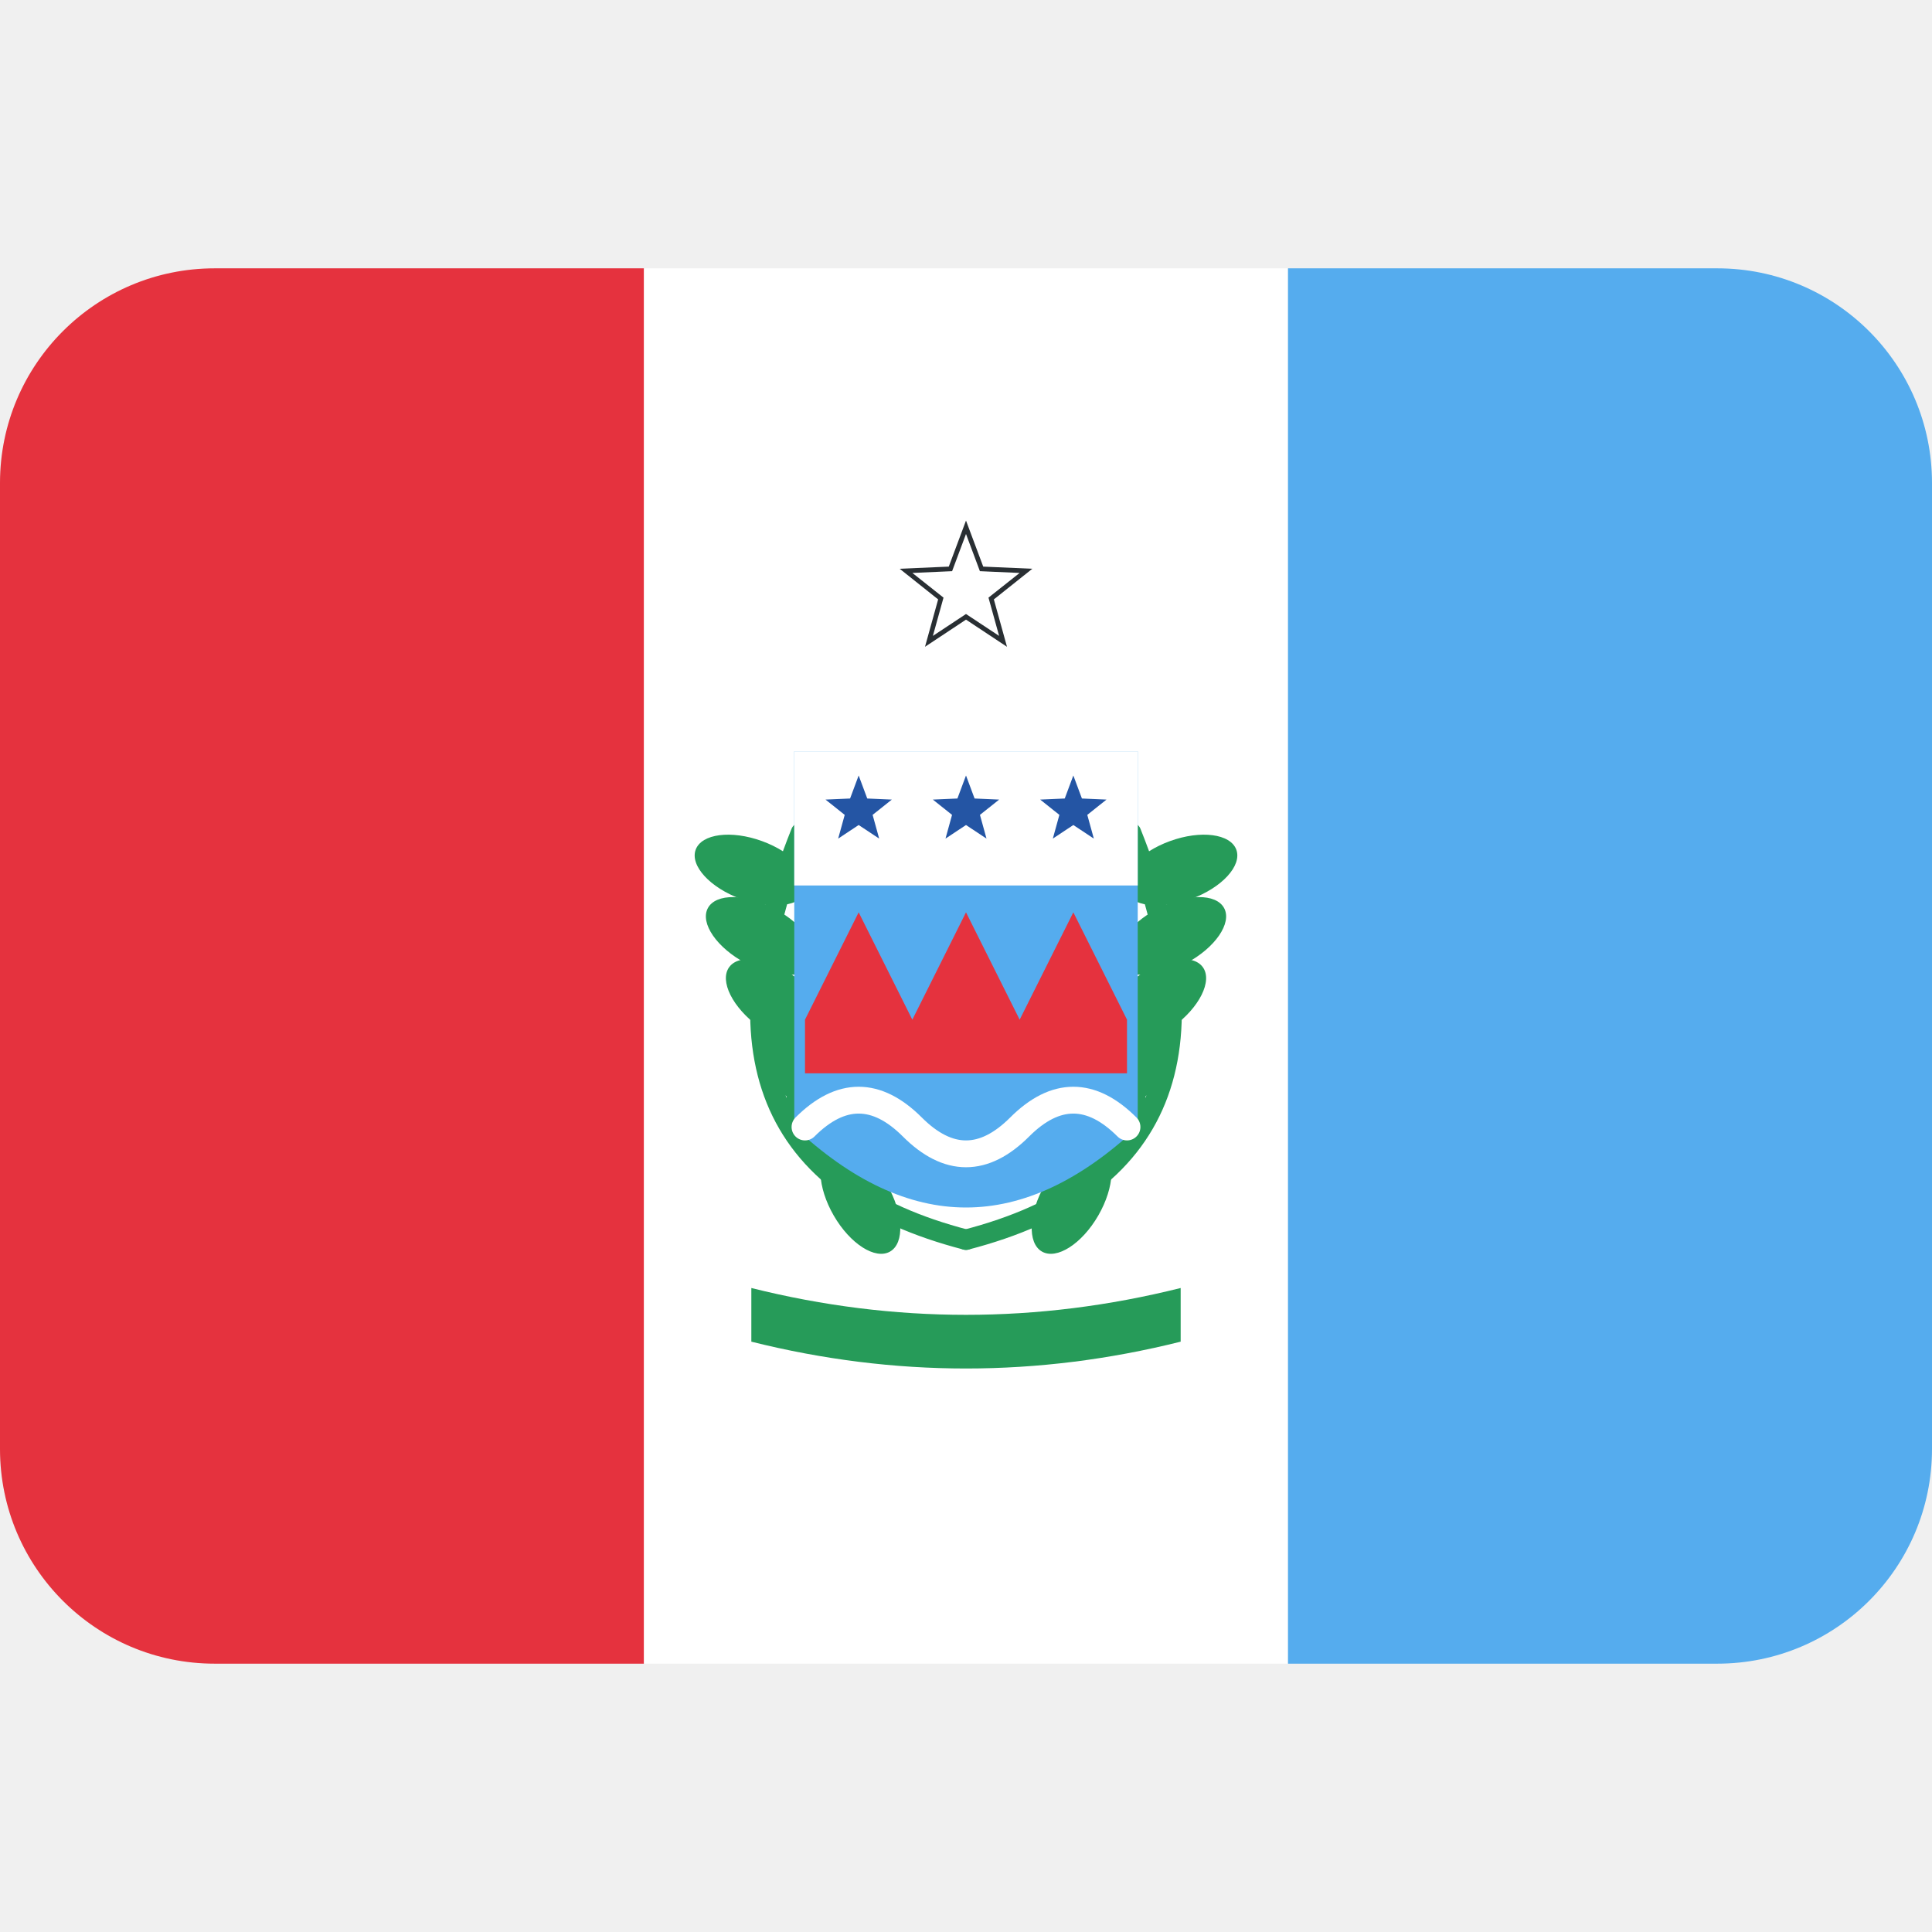
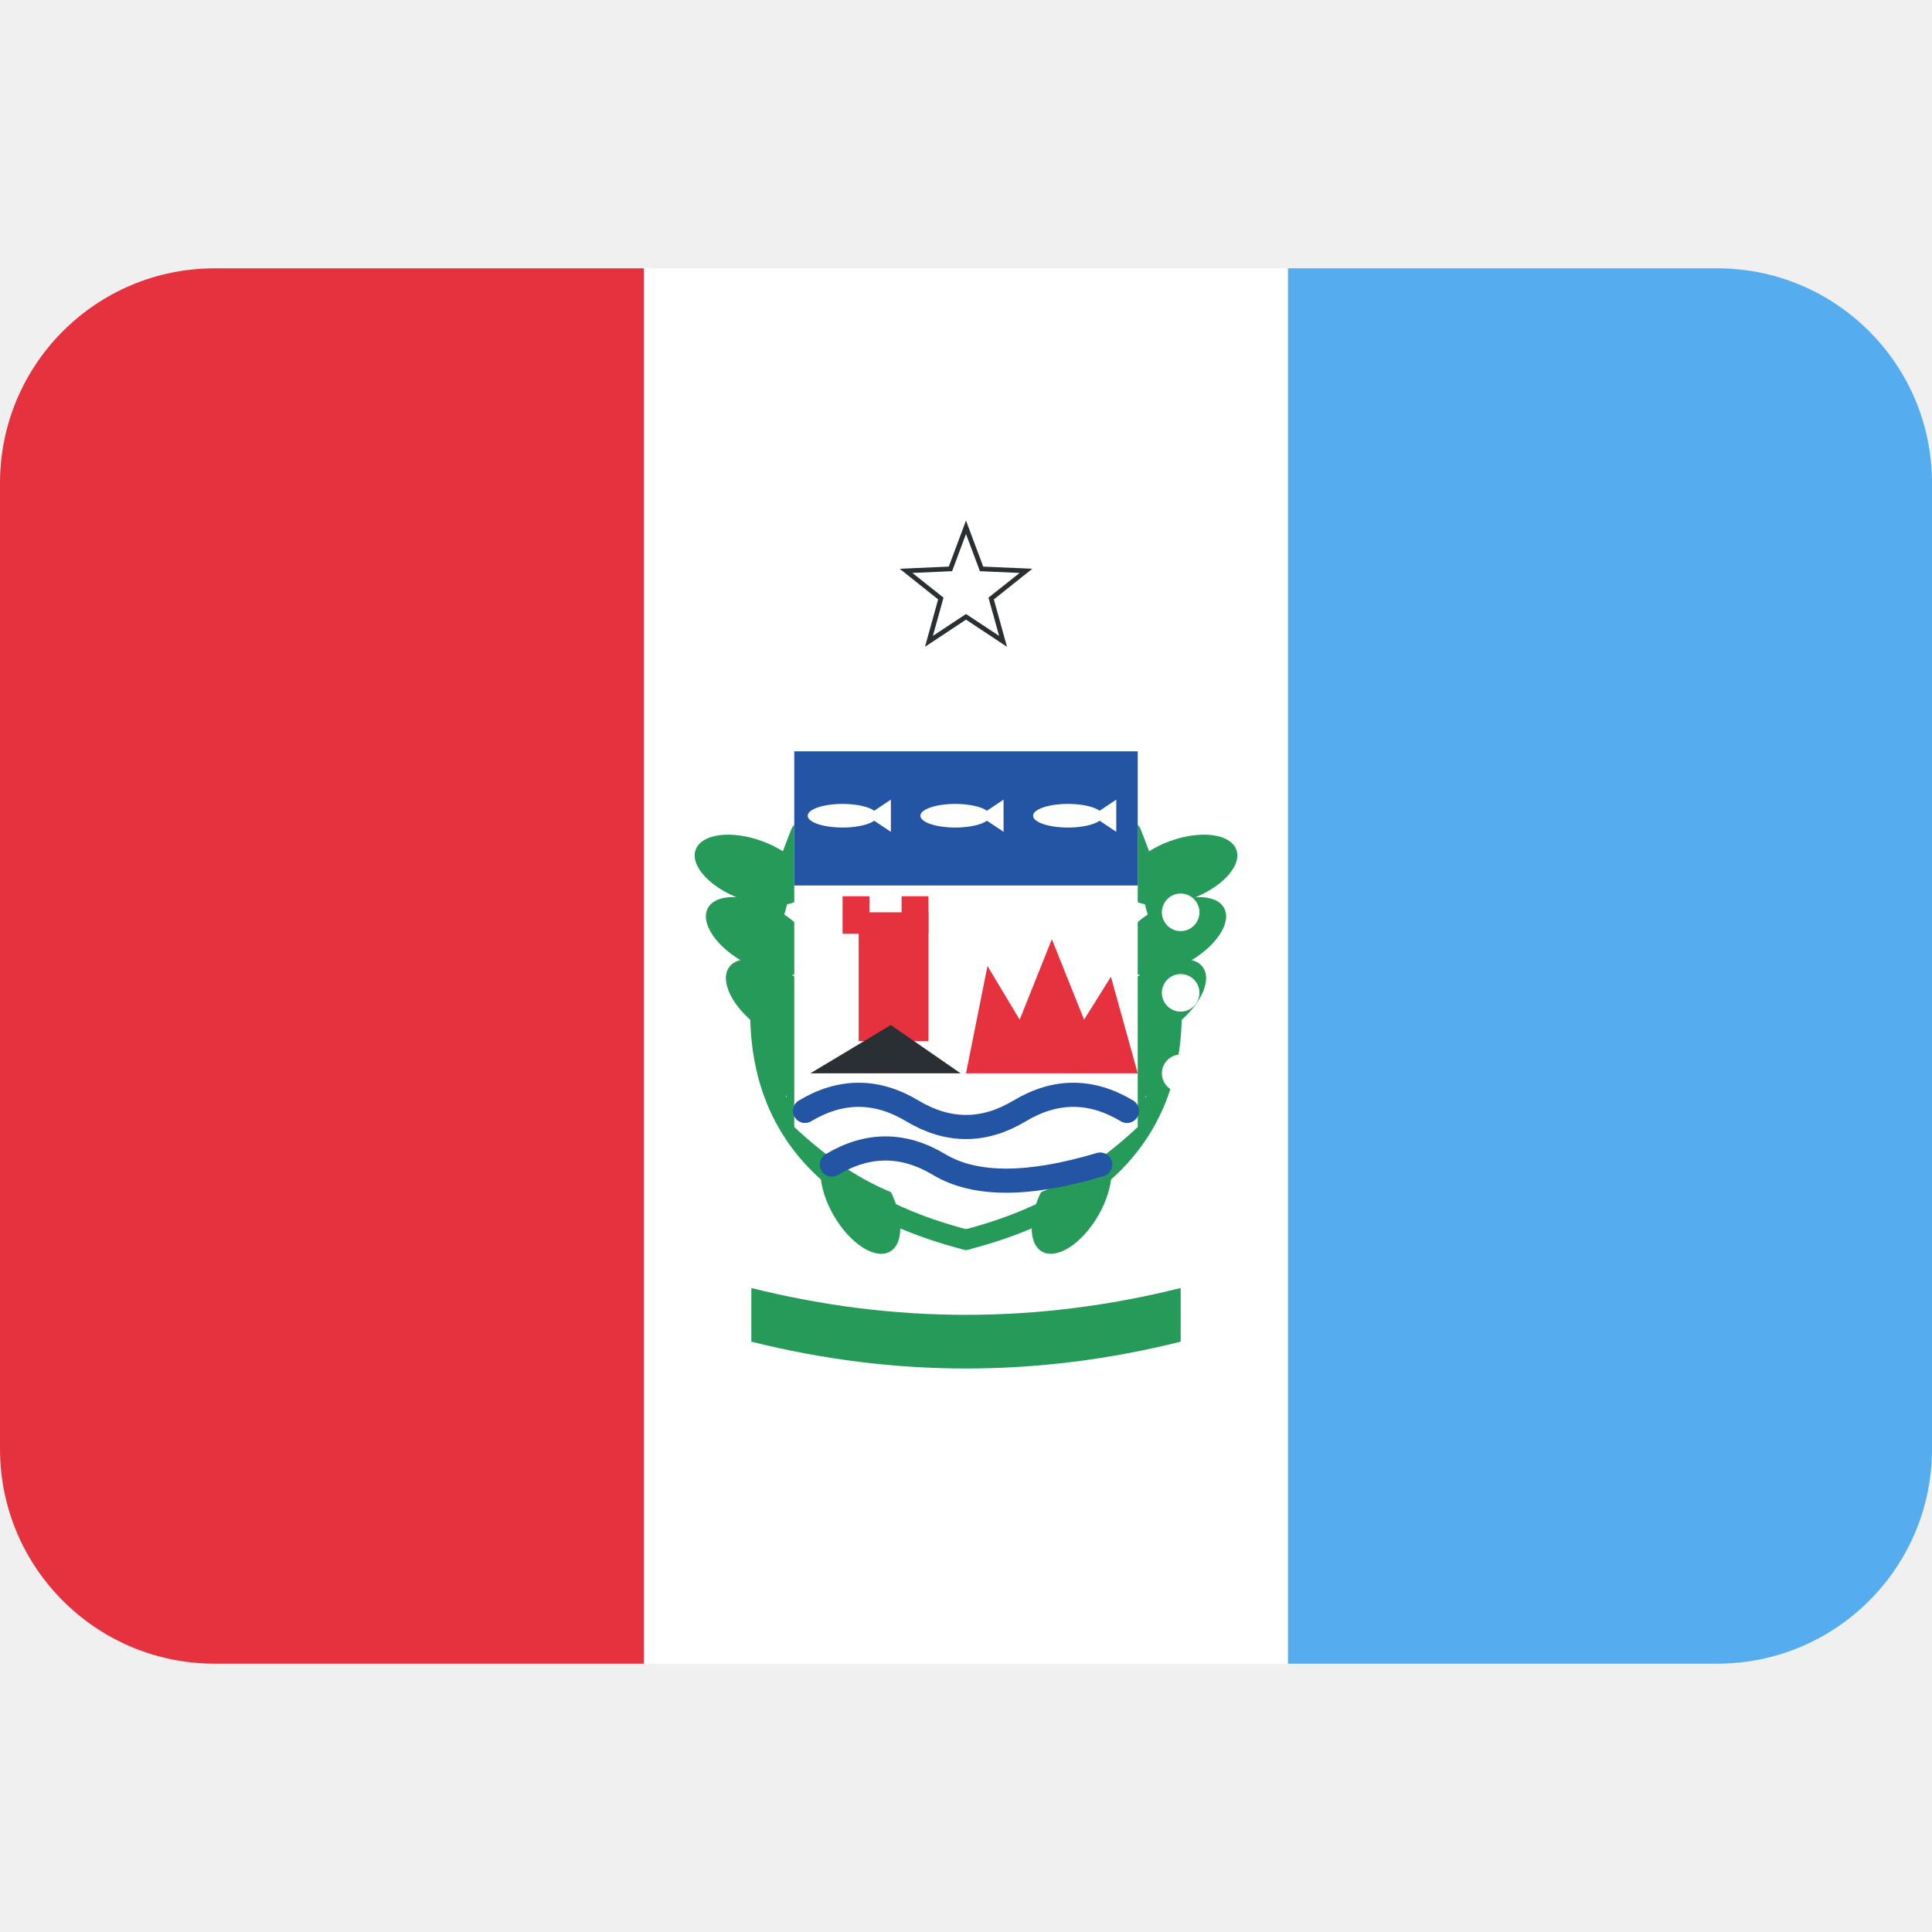
<svg xmlns="http://www.w3.org/2000/svg" width="36" height="36" viewBox="0 0 36 36" role="img" aria-labelledby="br-al-title br-al-desc">
  <defs>
    <clipPath id="br-al-clip">
      <rect y="5" width="36" height="26" rx="4" />
    </clipPath>
  </defs>
  <g clip-path="url(#br-al-clip)">
    <rect x="0" y="5" width="12" height="26" fill="#E5323E" />
    <rect x="12" y="5" width="12" height="26" fill="#FFFFFF" />
    <rect x="24" y="5" width="12" height="26" fill="#55ACEE" />
    <path d="M18 23.1 Q12.465 21.665 14.925 15.515" fill="none" stroke="#269B59" stroke-width="0.38" stroke-linecap="round" stroke-linejoin="round" />
    <g transform="rotate(-30 16.032 22.362)">
      <ellipse cx="16.032" cy="22.362" rx="0.574" ry="1.107" fill="#269B59" />
    </g>
    <g transform="rotate(-38 15.454 21.132)">
      <ellipse cx="15.454" cy="21.132" rx="0.574" ry="1.107" fill="#269B59" />
    </g>
    <g transform="rotate(-46 14.924 19.902)">
      <ellipse cx="14.924" cy="19.902" rx="0.574" ry="1.107" fill="#269B59" />
    </g>
    <g transform="rotate(-54 14.483 18.672)">
      <ellipse cx="14.483" cy="18.672" rx="0.574" ry="1.107" fill="#269B59" />
    </g>
    <g transform="rotate(-62 14.167 17.442)">
      <ellipse cx="14.167" cy="17.442" rx="0.574" ry="1.107" fill="#269B59" />
    </g>
    <g transform="rotate(-70 14.003 16.212)">
      <ellipse cx="14.003" cy="16.212" rx="0.574" ry="1.107" fill="#269B59" />
    </g>
    <path d="M18 23.1 Q23.535 21.665 21.075 15.515" fill="none" stroke="#269B59" stroke-width="0.38" stroke-linecap="round" stroke-linejoin="round" />
    <g transform="rotate(30 19.968 22.362)">
      <ellipse cx="19.968" cy="22.362" rx="0.574" ry="1.107" fill="#269B59" />
    </g>
    <g transform="rotate(38 20.546 21.132)">
      <ellipse cx="20.546" cy="21.132" rx="0.574" ry="1.107" fill="#269B59" />
    </g>
    <g transform="rotate(46 21.076 19.902)">
      <ellipse cx="21.076" cy="19.902" rx="0.574" ry="1.107" fill="#269B59" />
    </g>
    <g transform="rotate(54 21.517 18.672)">
      <ellipse cx="21.517" cy="18.672" rx="0.574" ry="1.107" fill="#269B59" />
    </g>
    <g transform="rotate(62 21.833 17.442)">
      <ellipse cx="21.833" cy="17.442" rx="0.574" ry="1.107" fill="#269B59" />
    </g>
    <g transform="rotate(70 21.997 16.212)">
      <ellipse cx="21.997" cy="16.212" rx="0.574" ry="1.107" fill="#269B59" />
    </g>
    <polygon points="18,9.7 18.321,10.558 19.236,10.598 18.519,11.169 18.764,12.052 18,11.546 17.236,12.052 17.481,11.169 16.764,10.598 17.679,10.558" fill="#292F33" />
    <polygon points="18,9.95 18.259,10.643 18.999,10.676 18.419,11.136 18.617,11.849 18,11.441 17.383,11.849 17.581,11.136 17.001,10.676 17.741,10.643" fill="#FFFFFF" />
-     <path d="M14.8 14H21.2V21Q18 24 14.8 21Z" fill="#55ACEE" />
-     <rect x="14.8" y="14" width="6.4" height="2.5" fill="#FFFFFF" />
-     <polygon points="16,14.45 16.16,14.879 16.618,14.899 16.26,15.184 16.382,15.626 16,15.373 15.618,15.626 15.74,15.184 15.382,14.899 15.84,14.879" fill="#2455A4" />
-     <polygon points="18,14.45 18.16,14.879 18.618,14.899 18.26,15.184 18.382,15.626 18,15.373 17.618,15.626 17.74,15.184 17.382,14.899 17.84,14.879" fill="#2455A4" />
-     <polygon points="20,14.45 20.16,14.879 20.618,14.899 20.26,15.184 20.382,15.626 20,15.373 19.618,15.626 19.74,15.184 19.382,14.899 19.84,14.879" fill="#2455A4" />
-     <polygon points="15,19 16,17 17,19 18,17 19,19 20,17 21,19 21,20 15,20" fill="#E5323E" />
-     <path d="M15 21Q16 20 17 21T19 21T21 21" fill="none" stroke="#FFFFFF" stroke-width="0.5" stroke-linecap="round" stroke-linejoin="round" />
+     <path d="M14.8 14H21.2V21Q18 24 14.8 21Z" fill="#FFFFFF" />
+     <rect x="14.8" y="14" width="6.4" height="2.5" fill="#2455A4" />
+     <ellipse cx="15.7" cy="15.2" rx="0.65" ry="0.22" fill="#FFFFFF" />
+     <polygon points="16.15,15.2 16.6,14.9 16.6,15.5" fill="#FFFFFF" />
+     <ellipse cx="17.8" cy="15.2" rx="0.65" ry="0.22" fill="#FFFFFF" />
+     <polygon points="18.25,15.2 18.7,14.9 18.7,15.5" fill="#FFFFFF" />
+     <ellipse cx="19.9" cy="15.2" rx="0.65" ry="0.22" fill="#FFFFFF" />
+     <polygon points="20.35,15.2 20.8,14.9 20.8,15.5" fill="#FFFFFF" />
+     <rect x="16" y="17" width="1.3" height="2.4" fill="#E5323E" />
+     <rect x="15.7" y="16.7" width="0.5" height="0.7" fill="#E5323E" />
+     <rect x="16.8" y="16.7" width="0.5" height="0.7" fill="#E5323E" />
+     <polygon points="15.1,20 16.6,19.1 17.9,20" fill="#292F33" />
+     <polygon points="18,20 18.4,18 19,19 19.6,17.5 20.2,19 20.7,18.2 21.2,20" fill="#E5323E" />
+     <path d="M15 20.7Q16 20.1 17 20.7T19 20.7T21 20.7M15.5 21.7Q16.5 21.1 17.5 21.7T20.5 21.7" fill="none" stroke="#2455A4" stroke-width="0.45" stroke-linecap="round" stroke-linejoin="round" />
+     <circle cx="22" cy="17" r="0.35" fill="#FFFFFF" />
+     <circle cx="22" cy="18.5" r="0.35" fill="#FFFFFF" />
+     <circle cx="22" cy="20" r="0.35" fill="#FFFFFF" />
    <path d="M14 24Q18 25 22 24L22 25Q18 26 14 25Z" fill="#269B59" />
  </g>
</svg>
